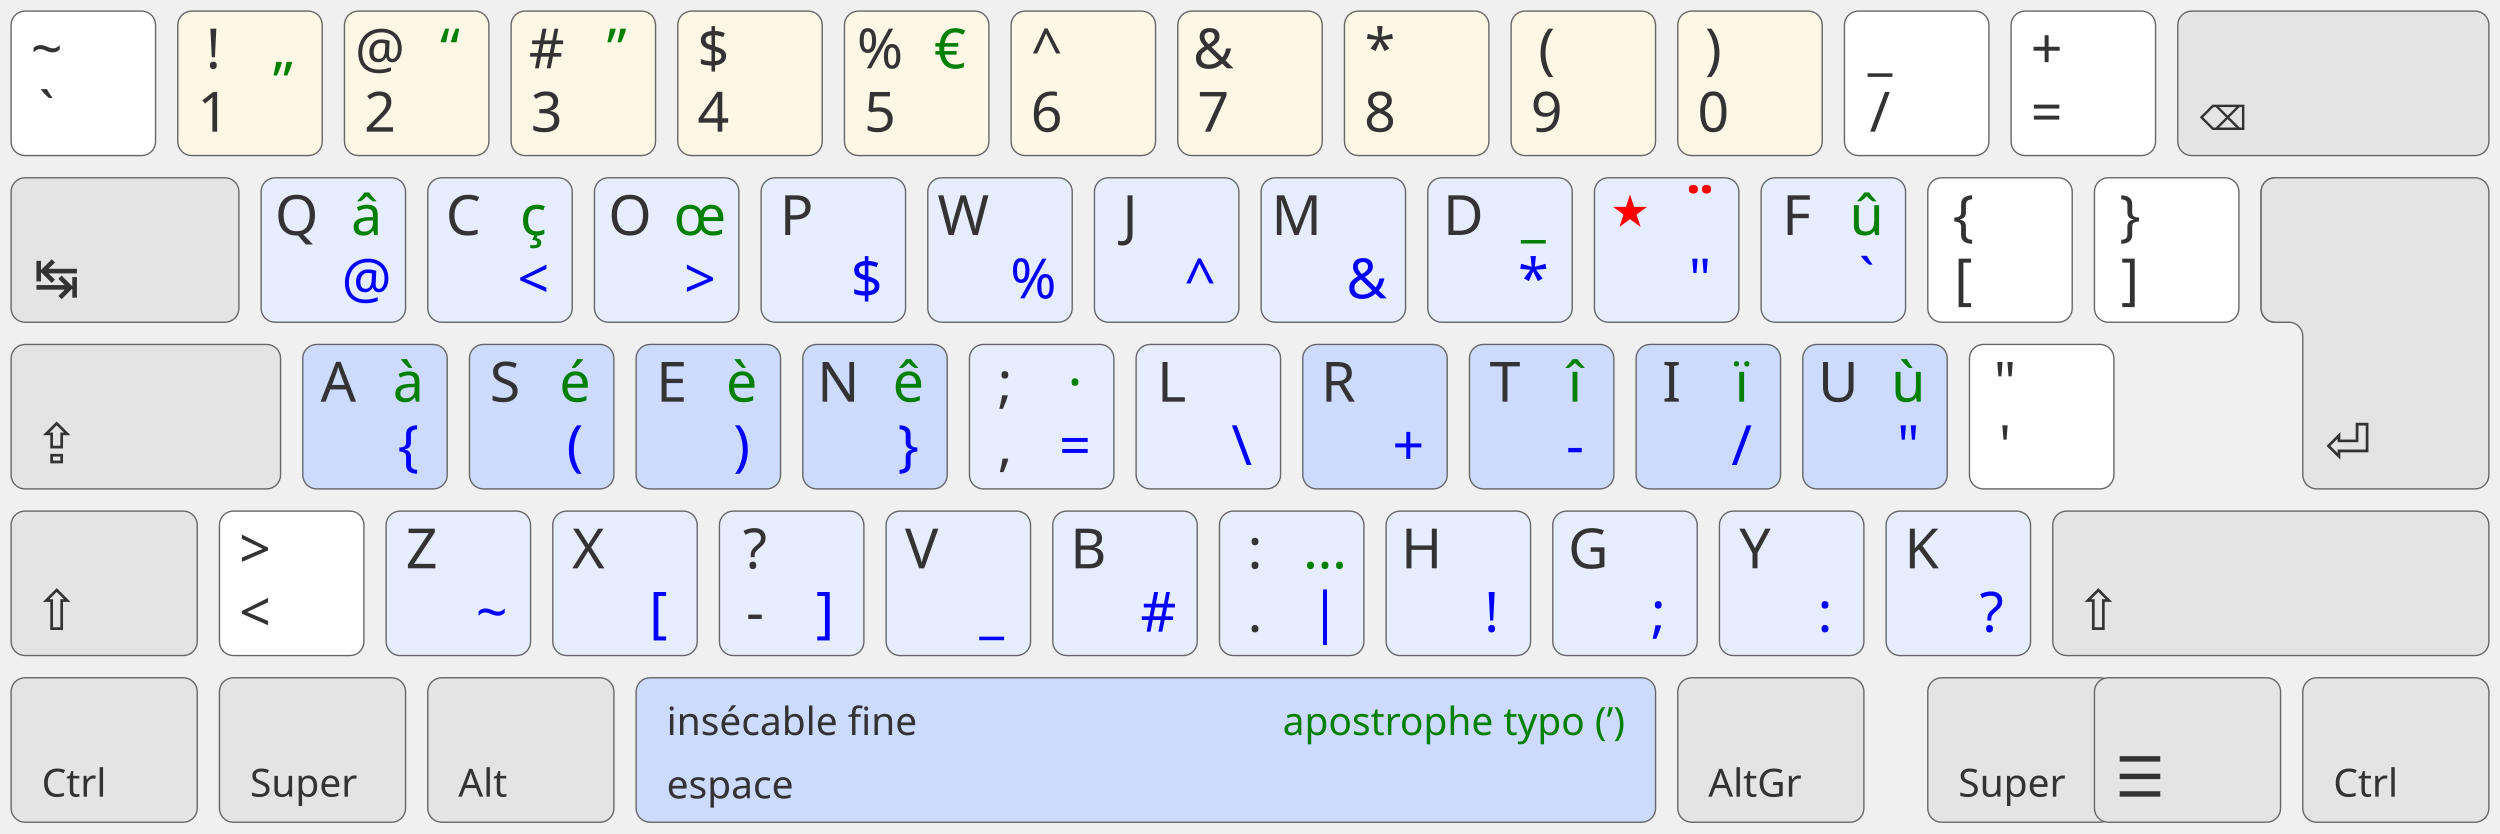
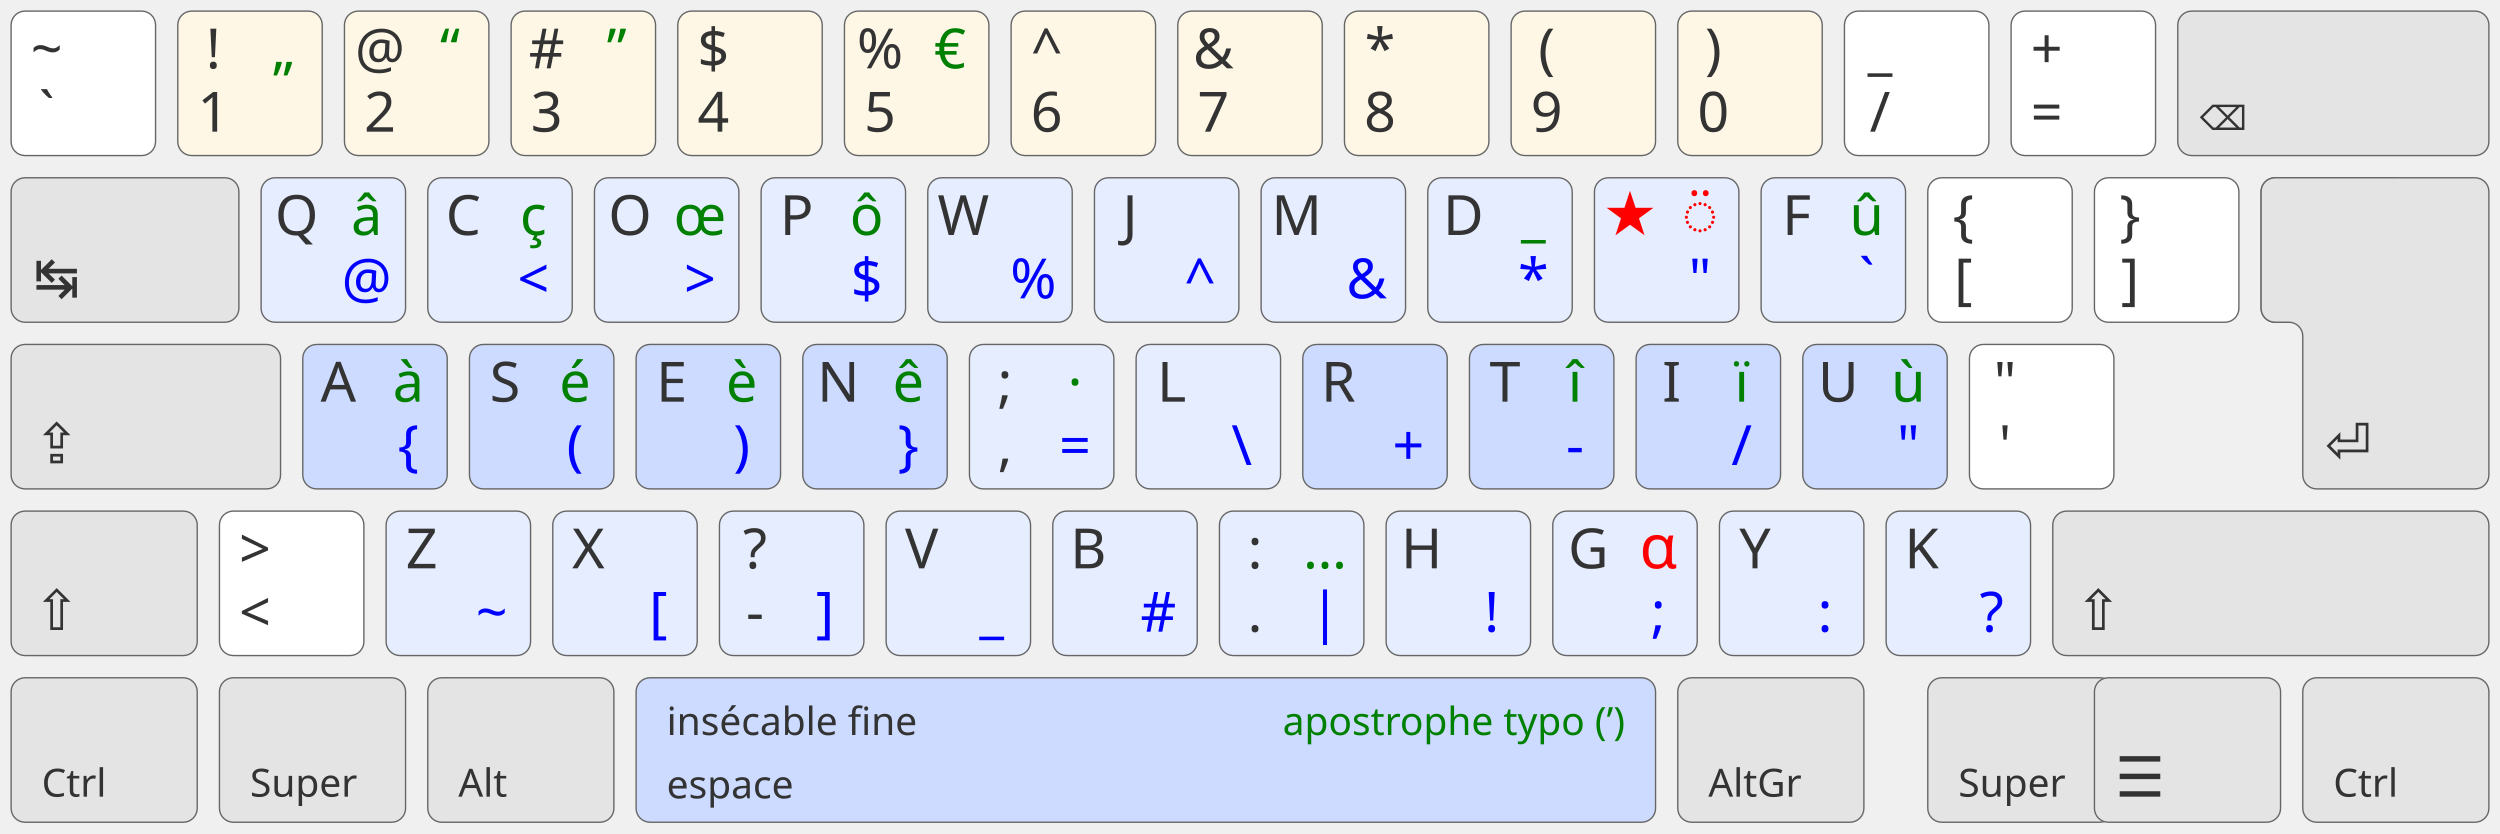
<svg xmlns="http://www.w3.org/2000/svg" class="iso intlBackslash full" platform="gnu" theme="reach" viewBox="0 0 900 300">
  <style>
    :root {
      color-scheme: light dark;
    }
    rect, path {
      stroke: #666;
      stroke-width: .5px;
      fill: #fff;
    }
    .specialKey,
    .specialKey rect,
    .specialKey path {
      fill: #e4e4e4;
    }
    text {
      fill: #333;
      font: normal 20px sans-serif;
      text-align: center;
    }
    #Backspace text {
      font-size: 12px;
    }

    #Escape { display: none; }

    #row_AE { transform: translate(4px, 4px); }
    #row_AD { transform: translate(4px, 64px); }
    #row_AC { transform: translate(4px, 124px); }
    #row_AB { transform: translate(4px, 184px); }
    #row_AA { transform: translate(4px, 244px); }

    /* Backslash + Enter */
    #Enter path.alt,
    #Enter     .iso,
    #Backslash .iso,
    .alt #Enter rect.ansi,
    .iso #Enter rect.ansi,
    .iso #Enter text.ansi,
    .alt #Backslash .ansi,
    .iso #Backslash .ansi { display: none; }
    #Enter text.ansi,
    .alt #Enter     .alt,
    .iso #Enter     .iso,
    .iso #Backslash .iso { display: block; }
    .iso #Backslash { transform: translate(765px, 60px); }
    .alt #Backslash { transform: translate(780px, -60px); }

    /* Backspace + IntlYen */
    #IntlYen, #Backspace .alt,
    .intlYen  #Backspace .ansi { display: none; }
    .intlYen  #Backspace .alt,
    .intlYen  #IntlYen { display: block; }

    /* ShiftLeft + IntlBackslash */
    #IntlBackslash, #ShiftLeft .iso,
    .intlBackslash  #ShiftLeft .ansi { display: none; }
    .intlBackslash  #ShiftLeft .iso,
    .intlBackslash  #IntlBackslash { display: block; }

    /* ShiftRight + IntlRo */
    #IntlRo, #ShiftRight .abnt,
    .intlRo  #ShiftRight .ansi { display: none; }
    .intlRo  #ShiftRight .abnt,
    .intlRo  #IntlRo { display: block; }

    /* Angle Mod */
    .am #KeyZ          { transform: translateX( 74px); }
    .am #KeyX          { transform: translateX(134px); }
    .am #KeyC          { transform: translateX(194px); }
    .am #KeyV          { transform: translateX(254px); }
    .am #KeyB          { transform: translateX(314px); }
    .am #IntlBackslash { transform: translateX(374px); }

    .specialKey   .ergo,
    .specialKey   .ol60,
    .specialKey   .ol50,
    .specialKey   .ol40,
    #Space        .ol60,
    #Space        .ol50,
    #Space        .ol40,
    #Backquote    .ol60,
    #BracketRight .ol60,
    #Equal        .ol60,
    .ergo #CapsLock,
    .ergo #Space      rect,
    .ergo #Backslash  rect,
    .ergo .specialKey rect,
    .ergo .specialKey text { display: none; }
    .ol50 #Escape,
    .ol40 #Escape,
    .ol60 #Space        .ol60,
    .ol50 #Space        .ol50,
    .ol40 #Space        .ol40,
    .ol60 #Backquote    .ol60,
    .ol60 #BracketRight .ol60,
    .ol60 #Backslash    .ol60,
    .ol60 #Equal        .ol60,
    .ol60 .specialKey   .ol60,
    .ol50 .specialKey   .ol50,
    .ol40 .specialKey   .ol40,
    .ergo .specialKey   .ergo { display: block; }

    .ol50 .pinkyKey, .ol50 #ContextMenu,
    .ol40 .pinkyKey, .ol40 #ContextMenu,
    .ol40 #row_AE .numberKey { display: none; }

    .ergo #row_AE       { transform: translate(94px, 4px); }
    .ergo #row_AD       { transform: translate(64px, 64px); }
    .ergo #row_AC       { transform: translate(49px, 124px); }
    .ergo #row_AB       { transform: translate(19px, 184px); }

    .ergo #Tab          { transform: translate(15px, 0px); }
    .ergo #ShiftLeft    { transform: translate(60px, 0px); }
    .ergo #ControlLeft  { transform: translate(75px, 0px); }
    .ergo #MetaLeft     { transform: translate(150px, 0px); }
    .ergo #AltLeft      { transform: translate(240px, 0px); }
    .ergo #Space        { transform: translate(315px, 0px); }
    .ergo #AltRight     { transform: translate(540px, 0px); }
    .ergo #MetaRight    { transform: translate(630px, 0px); }
    .ergo #ControlRight { transform: translate(750px, 0px); }

    .ergo .left         { transform: translate(-15px, 0px); }
    .ergo .right        { transform: translate(15px, 0px); }

    .ol60 .left         { transform: translate(-75px, 0px); }
    .ol60 #ControlRight { transform: translate(810px, 0px); }
    .ol60 #Backquote    { transform: translate(-15px, 0px); }
    .ol60 #ShiftRight   { transform: translate(795px, 0px); }
    .ol60 #ContextMenu  { transform: translate(750px, 0px); }
    .ol60 #Backslash    { transform: translate(690px, 120px); }
    .ol60 #Backspace    { transform: translate(277.5px, 60px); }
    .ol60 #Enter        { transform: translate(322.5px, 60px); }

    .ol50 #Escape       { transform: translate(-15px, 0px); }
    .ol50 #Backspace    { transform: translate(660px, 0px); }
    .ol50 #Enter        { transform: translate(705px, -60px); }

    .ol40 #Escape       { transform: translate(-15px, 120px); }
    .ol40 #Backspace    { transform: translate(660px, 60px); }
    .ol40 #Enter        { transform: translate(705px, 0px); }

    [platform="gnu"].ergo .specialKey .win,
    [platform="gnu"].ergo .specialKey .mac,
    [platform="win"].ergo .specialKey .gnu,
    [platform="win"].ergo .specialKey .mac { display: none; }
    .ergo .specialKey .mac,
    [platform="gnu"].ergo .specialKey .gnu,
    [platform="win"].ergo .specialKey .win { display: block; }

    /* swap Alt/Meta for MacOSX */
    [platform="gnu"].ergo #MetaLeft,
    [platform="win"].ergo #MetaLeft,
                    .ergo #AltLeft   { transform: translate(150px, 0px); }
    [platform="gnu"].ergo #AltLeft,
    [platform="win"].ergo #AltLeft,
                    .ergo #MetaLeft  { transform: translate(240px, 0px); }
    [platform="gnu"].ergo #AltRight,
    [platform="win"].ergo #AltRight,
                    .ergo #MetaRight { transform: translate(570px, 0px); }
    [platform="gnu"].ergo #MetaRight,
    [platform="win"].ergo #MetaRight,
                    .ergo #AltRight  { transform: translate(660px, 0px); }

    #NonConvert, #Convert, #KanaMode,
    #Lang1, #Lang2,
    #Space .jis,
    #Space .ks,
    .ergo #Space .ansi,
    .ol60 #Space .ansi,
    .ks  #Space .ansi,
    .ks  #Space .jis,
    .jis #Space .ansi,
    .jis #Space .ks { display: none; }
    .ks  #Space .ks,
    .jis #NonConvert, .jis #Convert, .jis #KanaMode,
    .ks #Lang1, .ks #Lang2,
    .jis #Space .jis { display: block; }

    #Backquote .jis,
    #CapsLock  .jis,
    .jis #Backquote .ansi,
    .jis #CapsLock  .ansi { display: none; }
    .jis #Backquote .jis,
    .jis #CapsLock .jis { display: block; }

    #Space text,
    #Lang1 text,
    #Lang2 text,
    #Convert text,
    #NonConvert text,
    .jis #CapsLock text { font-size: 14px; }
    #KanaMode text,
    .jis #Backquote text { font-size: 10px; }

    .specialKey .win,
    .specialKey .gnu {
      display: none;
      font-size: 14px;
    }

    /* display MacOSX by default */
    [platform="gnu"] .specialKey .win,
    [platform="gnu"] .specialKey .mac,
    [platform="win"] .specialKey .gnu,
    [platform="win"] .specialKey .mac { display: none; }
    [platform="mac"] .specialKey .mac,
    [platform="gnu"] .specialKey .gnu,
    [platform="win"] .specialKey .win { display: block; }

    /* swap Alt/Meta for MacOSX */
    [platform="gnu"] #MetaLeft,
    [platform="win"] #MetaLeft,  #AltLeft   { transform: translate(75px, 0px); }
    [platform="gnu"] #AltLeft,
    [platform="win"] #AltLeft,   #MetaLeft  { transform: translate(150px, 0px); }
    [platform="gnu"] #AltRight,
    [platform="win"] #AltRight,  #MetaRight { transform: translate(600px, 0px); }
    [platform="gnu"] #MetaRight,
    [platform="win"] #MetaRight, #AltRight  { transform: translate(675px, 0px); }

    g:target rect, .press rect,
    g:target path, .press path {
      fill: #aad;
    }

    [theme="reach"] .numberKey rect { fill: hsl( 42, 100%, 95%); }
    [theme="reach"] .letterKey rect { fill: hsl(222, 100%, 95%); }
    [theme="reach"] .homeKey   rect { fill: hsl(222, 100%, 90%); }

    /* dimmed AltGr + bold dead keys */
    .level3, .level4 { fill: blue; opacity: .4; }
    .level5, .level6 { fill: green; }
    .deadKey {
      fill: red;
-       font-size: 16px;
-       transform: translateY(-3px);
-     }
-     .diacritic  {
-       font-size: 24px;
-       font-weight: bolder;
+       font-size: 22px;
    }

    /* hide Level4 (Shift+AltGr) unless AltGr is pressed */
    .level4        { display: none; }
    .altgr .level4 { display: block; }

    /* highlight AltGr + Dead Keys
    .dk .level1, .altgr .level1,
    .dk .level2, .altgr .level2 { opacity: 0.25; }
    .dk .level5, .altgr .level3,
    .dk .level6, .altgr .level4 { opacity: 1; }
    */
    .dk .level3,
    .dk .level4 { display: none; }

    @media (prefers-color-scheme: dark) {
      rect, path { stroke: #777; fill: #444; }
      .specialKey, .specialKey rect, .specialKey path { fill: #333; }
      g:target rect, .press rect, g:target path, .press path { fill: #558; }
      text { fill: #bbb; }
      .level3, .level4 { fill: #99f; }
      .level5, .level6 { fill: #6d6; }
      .deadKey { fill: #f44; }

      [theme="reach"] .numberKey rect { fill: hsl( 61, 25%, 30%); }
      [theme="reach"] .letterKey rect { fill: hsl(136, 30%, 30%); }
      [theme="reach"] .letterKey rect { fill: hsl(180, 30%, 30%); }
      [theme="reach"] .homeKey   rect { fill: hsl(230, 30%, 30%); }
    }

    /* show 1dk and AltGr together */
    .full .level6 { display: none; }
    .full .level3 { display: block; opacity: 1; }
    .full .level5 { transform: translate(0px, -22.8px); }
  </style>
  <g id="row_AE">
    <g class="left">
      <g id="Escape" class="specialKey">
        <rect width="67" height="52" class="ergo" rx="5" ry="5" />
        <text x="16.4" y="42.8" class="ergo" text-anchor="middle">⎋</text>
      </g>
      <g id="Backquote" class="pinkyKey">
        <rect width="52" height="52" class="specialKey jis" rx="5" ry="5" />
        <rect width="52" height="52" class="ansi alt iso ergo" rx="5" ry="5" />
        <rect width="67" height="52" class="ol60" rx="5" ry="5" />
        <text x="26" y="20" class="jis" text-anchor="middle">半角</text>
        <text x="26" y="32" class="jis" text-anchor="middle">全角</text>
        <text x="26" y="44" class="jis" text-anchor="middle">漢字</text>
        <g class="ansi key" text-anchor="middle">
          <text x="12.8" y="43.4" class="level1">`</text>
          <text x="12.8" y="20.6" class="level2">~</text>
        </g>
      </g>
      <g id="Digit1" class="numberKey" transform="translate(60)">
        <rect width="52" height="52" rx="5" ry="5" />
        <g class="key" text-anchor="middle">
          <text x="12.8" y="43.4" class="level1">1</text>
          <text x="12.8" y="20.6" class="level2">!</text>
          <text x="38.0" y="43.4" class="level5">„</text>
        </g>
      </g>
      <g id="Digit2" class="numberKey" transform="translate(120)">
        <rect width="52" height="52" rx="5" ry="5" />
        <g class="key" text-anchor="middle">
          <text x="12.8" y="43.4" class="level1">2</text>
          <text x="12.8" y="20.6" class="level2">@</text>
          <text x="38.0" y="43.4" class="level5">“</text>
          <text x="38.0" y="20.6" class="level6">«</text>
        </g>
      </g>
      <g id="Digit3" class="numberKey" transform="translate(180)">
        <rect width="52" height="52" rx="5" ry="5" />
        <g class="key" text-anchor="middle">
          <text x="12.8" y="43.4" class="level1">3</text>
          <text x="12.8" y="20.6" class="level2">#</text>
          <text x="38.0" y="43.4" class="level5">”</text>
          <text x="38.0" y="20.6" class="level6">»</text>
        </g>
      </g>
      <g id="Digit4" class="numberKey" transform="translate(240)">
        <rect width="52" height="52" rx="5" ry="5" />
        <g class="key" text-anchor="middle">
          <text x="12.8" y="43.4" class="level1">4</text>
          <text x="12.8" y="20.6" class="level2">$</text>
        </g>
      </g>
      <g id="Digit5" class="numberKey" transform="translate(300)">
        <rect width="52" height="52" rx="5" ry="5" />
        <g class="key" text-anchor="middle">
          <text x="12.8" y="43.4" class="level1">5</text>
          <text x="12.8" y="20.6" class="level2">%</text>
          <text x="38.0" y="43.4" class="level5">€</text>
        </g>
      </g>
    </g>
    <g class="right">
      <g id="Digit6" class="numberKey" transform="translate(360)">
        <rect width="52" height="52" rx="5" ry="5" />
        <g class="key" text-anchor="middle">
          <text x="12.8" y="43.4" class="level1">6</text>
          <text x="12.8" y="20.6" class="level2">^</text>
        </g>
      </g>
      <g id="Digit7" class="numberKey" transform="translate(420)">
        <rect width="52" height="52" rx="5" ry="5" />
        <g class="key" text-anchor="middle">
          <text x="12.8" y="43.4" class="level1">7</text>
          <text x="12.8" y="20.6" class="level2">&amp;</text>
        </g>
      </g>
      <g id="Digit8" class="numberKey" transform="translate(480)">
        <rect width="52" height="52" rx="5" ry="5" />
        <g class="key" text-anchor="middle">
          <text x="12.8" y="43.4" class="level1">8</text>
          <text x="12.8" y="20.6" class="level2">*</text>
        </g>
      </g>
      <g id="Digit9" class="numberKey" transform="translate(540)">
        <rect width="52" height="52" rx="5" ry="5" />
        <g class="key" text-anchor="middle">
          <text x="12.8" y="43.4" class="level1">9</text>
          <text x="12.8" y="20.6" class="level2">(</text>
        </g>
      </g>
      <g id="Digit0" class="numberKey" transform="translate(600)">
        <rect width="52" height="52" rx="5" ry="5" />
        <g class="key" text-anchor="middle">
          <text x="12.8" y="43.4" class="level1">0</text>
          <text x="12.8" y="20.6" class="level2">)</text>
        </g>
      </g>
      <g id="Minus" class="pinkyKey" transform="translate(660)">
        <rect width="52" height="52" rx="5" ry="5" />
        <g class="key" text-anchor="middle">
          <text x="12.8" y="43.4" class="level1">/</text>
          <text x="12.8" y="20.6" class="level2">_</text>
        </g>
      </g>
      <g id="Equal" class="pinkyKey" transform="translate(720)">
        <rect width="52" height="52" rx="5" ry="5" />
        <rect width="67" height="52" class="ol60" rx="5" ry="5" />
        <g class="key" text-anchor="middle">
          <text x="12.8" y="43.4" class="level1">=</text>
          <text x="12.8" y="20.6" class="level2">+</text>
        </g>
      </g>
      <g id="IntlYen" class="pinkyKey" transform="translate(780)">
        <rect width="52" height="52" rx="5" ry="5" />
        <g class="key" text-anchor="middle">
          <text x="12.8" y="43.4" class="level1">\</text>
          <text x="12.8" y="20.6" class="level2">|</text>
        </g>
      </g>
      <g id="Backspace" class="specialKey" transform="translate(780)">
        <rect width="112" height="52" class="ansi" rx="5" ry="5" />
        <rect width="67" height="112" y="-60" class="ol60" rx="5" ry="5" />
        <rect width="67" height="52" class="ol40 ol50" rx="5" ry="5" />
        <rect width="52" height="52" x="60" class="alt" rx="5" ry="5" />
        <text x="16.4" y="42.8" class="ansi" text-anchor="middle">⌫</text>
        <text x="16.4" y="42.8" class="ergo" text-anchor="middle">⌫</text>
        <text x="16.4" y="42.8" class="alt" text-anchor="middle" transform="translate(60)">⌫</text>
      </g>
    </g>
  </g>
  <g id="row_AD">
    <g class="left">
      <g id="Tab" class="specialKey">
        <rect width="82" height="52" rx="5" ry="5" />
        <rect width="67" height="52" class="ergo" rx="5" ry="5" />
        <text x="16.4" y="42.8" text-anchor="middle">↹</text>
        <text x="16.4" y="42.8" class="ergo" text-anchor="middle">↹</text>
      </g>
      <g id="KeyQ" class="letterKey" transform="translate(90)">
        <rect width="52" height="52" rx="5" ry="5" />
        <g class="key" text-anchor="middle">
          <text x="12.8" y="20.6" class="level2">Q</text>
          <text x="38.0" y="43.4" class="level3">@</text>
          <text x="38.0" y="43.4" class="level5">â</text>
        </g>
      </g>
      <g id="KeyW" class="letterKey" transform="translate(150)">
        <rect width="52" height="52" rx="5" ry="5" />
        <g class="key" text-anchor="middle">
          <text x="12.8" y="20.6" class="level2">C</text>
          <text x="38.0" y="43.4" class="level3">&lt;</text>
          <text x="38.0" y="43.4" class="level5">ç</text>
        </g>
      </g>
      <g id="KeyE" class="letterKey" transform="translate(210)">
        <rect width="52" height="52" rx="5" ry="5" />
        <g class="key" text-anchor="middle">
          <text x="12.8" y="20.6" class="level2">O</text>
          <text x="38.0" y="43.4" class="level3">&gt;</text>
          <text x="38.0" y="43.4" class="level5">œ</text>
        </g>
      </g>
      <g id="KeyR" class="letterKey" transform="translate(270)">
        <rect width="52" height="52" rx="5" ry="5" />
        <g class="key" text-anchor="middle">
          <text x="12.8" y="20.6" class="level2">P</text>
          <text x="38.0" y="43.4" class="level3">$</text>
+           <text x="38.0" y="43.4" class="level5">ô</text>
        </g>
      </g>
      <g id="KeyT" class="letterKey" transform="translate(330)">
        <rect width="52" height="52" rx="5" ry="5" />
        <g class="key" text-anchor="middle">
          <text x="12.8" y="20.6" class="level2">W</text>
          <text x="38.0" y="43.4" class="level3">%</text>
          <text x="38.0" y="20.6" class="level4">‰</text>
        </g>
      </g>
    </g>
    <g class="right">
      <g id="KeyY" class="letterKey" transform="translate(390)">
        <rect width="52" height="52" rx="5" ry="5" />
        <g class="key" text-anchor="middle">
          <text x="12.8" y="20.6" class="level2">J</text>
          <text x="38.0" y="43.4" class="level3">^</text>
-           <text x="38.0" y="20.6" class="level4 deadKey diacritic">^</text>
+           <text x="38.0" y="20.6" class="level4 deadKey">^</text>
        </g>
      </g>
      <g id="KeyU" class="letterKey" transform="translate(450)">
        <rect width="52" height="52" rx="5" ry="5" />
        <g class="key" text-anchor="middle">
          <text x="12.8" y="20.6" class="level2">M</text>
          <text x="38.0" y="43.4" class="level3">&amp;</text>
          <text x="38.0" y="43.4" class="level5"> </text>
        </g>
      </g>
      <g id="KeyI" class="letterKey" transform="translate(510)">
        <rect width="52" height="52" rx="5" ry="5" />
        <g class="key" text-anchor="middle">
          <text x="12.8" y="20.6" class="level2">D</text>
          <text x="38.0" y="43.4" class="level3">*</text>
          <text x="38.0" y="20.6" class="level4">×</text>
          <text x="38.0" y="43.4" class="level5">_</text>
        </g>
      </g>
      <g id="KeyO" class="letterKey" transform="translate(570)">
        <rect width="52" height="52" rx="5" ry="5" />
        <g class="key" text-anchor="middle">
          <text x="12.8" y="20.6" class="level2 deadKey">★</text>
          <text x="38.0" y="43.4" class="level3">"</text>
-           <text x="38.0" y="20.6" class="level4 deadKey diacritic">¨</text>
-           <text x="38.0" y="43.4" class="level5 deadKey diacritic">¨</text>
+           <text x="38.0" y="20.6" class="level4 deadKey">◌̈</text>
+           <text x="38.0" y="43.4" class="level5 deadKey">◌̈</text>
        </g>
      </g>
      <g id="KeyP" class="letterKey" transform="translate(630)">
        <rect width="52" height="52" rx="5" ry="5" />
        <g class="key" text-anchor="middle">
          <text x="12.8" y="20.6" class="level2">F</text>
          <text x="38.0" y="43.4" class="level3">`</text>
          <text x="38.0" y="43.4" class="level5">û</text>
        </g>
      </g>
      <g id="BracketLeft" class="pinkyKey" transform="translate(690)">
        <rect width="52" height="52" rx="5" ry="5" />
        <g class="key" text-anchor="middle">
          <text x="12.8" y="43.4" class="level1">[</text>
          <text x="12.8" y="20.6" class="level2">{</text>
        </g>
      </g>
      <g id="BracketRight" class="pinkyKey" transform="translate(750)">
        <rect width="52" height="52" rx="5" ry="5" />
        <rect width="67" height="52" class="ol60" rx="5" ry="5" />
        <g class="key" text-anchor="middle">
          <text x="12.8" y="43.4" class="level1">]</text>
          <text x="12.8" y="20.6" class="level2">}</text>
        </g>
      </g>
      <g id="Backslash" class="pinkyKey" transform="translate(810)">
        <rect width="82" height="52" class="ansi" rx="5" ry="5" />
        <rect width="52" height="52" class="iso ol60" rx="5" ry="5" />
        <g class="key" text-anchor="middle">
          <text x="12.8" y="43.4" class="level1">\</text>
          <text x="12.8" y="20.6" class="level2">|</text>
        </g>
      </g>
    </g>
  </g>
  <g id="row_AC">
    <g class="left">
      <g id="CapsLock" class="specialKey">
        <rect width="97" height="52" rx="5" ry="5" />
        <text x="16.4" y="42.8" class="ansi" text-anchor="middle">⇪</text>
        <text x="23" y="42.8" class="jis" text-anchor="middle">英数</text>
      </g>
      <g id="KeyA" class="letterKey homeKey" transform="translate(105)">
        <rect width="52" height="52" rx="5" ry="5" />
        <g class="key" text-anchor="middle">
          <text x="12.8" y="20.6" class="level2">A</text>
          <text x="38.0" y="43.4" class="level3">{</text>
          <text x="38.0" y="43.4" class="level5">à</text>
        </g>
      </g>
      <g id="KeyS" class="letterKey homeKey" transform="translate(165)">
        <rect width="52" height="52" rx="5" ry="5" />
        <g class="key" text-anchor="middle">
          <text x="12.8" y="20.6" class="level2">S</text>
          <text x="38.0" y="43.4" class="level3">(</text>
          <text x="38.0" y="43.4" class="level5">é</text>
        </g>
      </g>
      <g id="KeyD" class="letterKey homeKey" transform="translate(225)">
        <rect width="52" height="52" rx="5" ry="5" />
        <g class="key" text-anchor="middle">
          <text x="12.8" y="20.6" class="level2">E</text>
          <text x="38.0" y="43.4" class="level3">)</text>
          <text x="38.0" y="20.6" class="level4">⁾</text>
          <text x="38.0" y="43.4" class="level5">è</text>
        </g>
      </g>
      <g id="KeyF" class="letterKey homeKey" transform="translate(285)">
        <rect width="52" height="52" rx="5" ry="5" />
        <g class="key" text-anchor="middle">
          <text x="12.8" y="20.6" class="level2">N</text>
          <text x="38.0" y="43.4" class="level3">}</text>
          <text x="38.0" y="43.4" class="level5">ê</text>
        </g>
      </g>
      <g id="KeyG" class="letterKey" transform="translate(345)">
        <rect width="52" height="52" rx="5" ry="5" />
        <g class="key" text-anchor="middle">
          <text x="12.8" y="43.4" class="level1">,</text>
          <text x="12.8" y="20.6" class="level2">;</text>
          <text x="38.0" y="43.4" class="level3">=</text>
          <text x="38.0" y="20.6" class="level4">≠</text>
          <text x="38.0" y="43.4" class="level5">·</text>
        </g>
      </g>
    </g>
    <g class="right">
      <g id="KeyH" class="letterKey" transform="translate(405)">
        <rect width="52" height="52" rx="5" ry="5" />
        <g class="key" text-anchor="middle">
          <text x="12.8" y="20.6" class="level2">L</text>
          <text x="38.0" y="43.4" class="level3">\</text>
          <text x="38.0" y="43.4" class="level5"> </text>
        </g>
      </g>
      <g id="KeyJ" class="letterKey homeKey" transform="translate(465)">
        <rect width="52" height="52" rx="5" ry="5" />
        <g class="key" text-anchor="middle">
          <text x="12.8" y="20.6" class="level2">R</text>
          <text x="38.0" y="43.4" class="level3">+</text>
          <text x="38.0" y="43.4" class="level5"> </text>
        </g>
      </g>
      <g id="KeyK" class="letterKey homeKey" transform="translate(525)">
        <rect width="52" height="52" rx="5" ry="5" />
        <g class="key" text-anchor="middle">
          <text x="12.8" y="20.6" class="level2">T</text>
          <text x="38.0" y="43.4" class="level3">-</text>
          <text x="38.0" y="43.4" class="level5">î</text>
        </g>
      </g>
      <g id="KeyL" class="letterKey homeKey" transform="translate(585)">
        <rect width="52" height="52" rx="5" ry="5" />
        <g class="key" text-anchor="middle">
          <text x="12.8" y="20.6" class="level2">I</text>
          <text x="38.0" y="43.4" class="level3">/</text>
          <text x="38.0" y="43.4" class="level5">ï</text>
        </g>
      </g>
      <g id="Semicolon" class="letterKey homeKey" transform="translate(645)">
        <rect width="52" height="52" rx="5" ry="5" />
        <g class="key" text-anchor="middle">
          <text x="12.8" y="20.6" class="level2">U</text>
          <text x="38.0" y="43.4" class="level3">"</text>
          <text x="38.0" y="43.4" class="level5">ù</text>
        </g>
      </g>
      <g id="Quote" class="pinkyKey" transform="translate(705)">
        <rect width="52" height="52" rx="5" ry="5" />
        <g class="key" text-anchor="middle">
          <text x="12.8" y="43.4" class="level1">'</text>
          <text x="12.8" y="20.6" class="level2">"</text>
        </g>
      </g>
      <g id="Enter" class="specialKey" transform="translate(765)">
        <path d="M50-60h72a5 5 0 0 1 5 5V47a5 5 0 0 1-5 5H5a5 5 0 0 1-5-5V5a5 5 0 0 1 5-5h35a5 5 1 0 0 5-5v-50a5 5 0 0 1 5-5z" class="alt" />
        <path d="M50-60h72a5 5 0 0 1 5 5V47a5 5 0 0 1-5 5H65a5 5 0 0 1-5-5V-3a5 5 1 0 0-5-5h-5a5 5 0 0 1-5-5v-42a5 5 0 0 1 5-5z" class="iso" />
        <rect width="127" height="52" class="ansi" rx="5" ry="5" />
        <rect width="67" height="112" y="-60" class="ol60" rx="5" ry="5" />
        <rect width="67" height="52" class="ol40 ol50" rx="5" ry="5" />
        <text x="16.4" y="42.8" class="ansi alt ergo" text-anchor="middle">⏎</text>
        <text x="16.4" y="42.8" class="iso" text-anchor="middle" transform="translate(60)">⏎</text>
      </g>
    </g>
  </g>
  <g id="row_AB">
    <g class="left">
      <g id="ShiftLeft" class="specialKey">
        <rect width="127" height="52" class="ansi alt" rx="5" ry="5" />
        <rect width="67" height="52" class="iso" rx="5" ry="5" />
        <rect width="67" height="112" y="-60" class="ol50 ol60" rx="5" ry="5" />
        <rect width="67" height="52" class="ol40" rx="5" ry="5" />
        <text x="16.4" y="42.8" text-anchor="middle">⇧</text>
        <text x="16.4" y="42.8" class="ergo" text-anchor="middle">⇧</text>
      </g>
      <g id="IntlBackslash" class="pinkyKey" transform="translate(75)">
        <rect width="52" height="52" rx="5" ry="5" />
        <g class="key" text-anchor="middle">
          <text x="12.8" y="43.4" class="level1">&lt;</text>
          <text x="12.8" y="20.6" class="level2">&gt;</text>
        </g>
      </g>
      <g id="KeyZ" class="letterKey" transform="translate(135)">
        <rect width="52" height="52" rx="5" ry="5" />
        <g class="key" text-anchor="middle">
          <text x="12.8" y="20.6" class="level2">Z</text>
          <text x="38.0" y="43.4" class="level3">~</text>
-           <text x="38.0" y="20.6" class="level4 deadKey diacritic">~</text>
+           <text x="38.0" y="20.6" class="level4 deadKey">~</text>
          <text x="38.0" y="43.4" class="level5"> </text>
        </g>
      </g>
      <g id="KeyX" class="letterKey" transform="translate(195)">
        <rect width="52" height="52" rx="5" ry="5" />
        <g class="key" text-anchor="middle">
          <text x="12.8" y="20.6" class="level2">X</text>
          <text x="38.0" y="43.4" class="level3">[</text>
        </g>
      </g>
      <g id="KeyC" class="letterKey" transform="translate(255)">
        <rect width="52" height="52" rx="5" ry="5" />
        <g class="key" text-anchor="middle">
          <text x="12.8" y="43.4" class="level1">-</text>
          <text x="12.8" y="20.6" class="level2">?</text>
          <text x="38.0" y="43.4" class="level3">]</text>
          <text x="38.0" y="43.4" class="level5"> </text>
        </g>
      </g>
      <g id="KeyV" class="letterKey" transform="translate(315)">
        <rect width="52" height="52" rx="5" ry="5" />
        <g class="key" text-anchor="middle">
          <text x="12.8" y="20.6" class="level2">V</text>
          <text x="38.0" y="43.4" class="level3">_</text>
        </g>
      </g>
      <g id="KeyB" class="letterKey" transform="translate(375)">
        <rect width="52" height="52" rx="5" ry="5" />
        <g class="key" text-anchor="middle">
          <text x="12.8" y="20.6" class="level2">B</text>
          <text x="38.0" y="43.4" class="level3">#</text>
        </g>
      </g>
    </g>
    <g class="right">
      <g id="KeyN" class="letterKey" transform="translate(435)">
        <rect width="52" height="52" rx="5" ry="5" />
        <g class="key" text-anchor="middle">
          <text x="12.8" y="43.4" class="level1">.</text>
          <text x="12.8" y="20.6" class="level2">:</text>
          <text x="38.0" y="43.4" class="level3">|</text>
          <text x="38.0" y="43.4" class="level5">…</text>
        </g>
      </g>
      <g id="KeyM" class="letterKey" transform="translate(495)">
        <rect width="52" height="52" rx="5" ry="5" />
        <g class="key" text-anchor="middle">
          <text x="12.8" y="20.6" class="level2">H</text>
          <text x="38.0" y="43.4" class="level3">!</text>
          <text x="38.0" y="43.4" class="level5"> </text>
        </g>
      </g>
      <g id="Comma" class="letterKey" transform="translate(555)">
        <rect width="52" height="52" rx="5" ry="5" />
        <g class="key" text-anchor="middle">
          <text x="12.8" y="20.6" class="level2">G</text>
          <text x="38.0" y="43.4" class="level3">;</text>
-           <text x="38.0" y="43.4" class="level5"> </text>
+           <text x="38.0" y="43.4" class="level5 deadKey">α</text>
        </g>
      </g>
      <g id="Period" class="letterKey" transform="translate(615)">
        <rect width="52" height="52" rx="5" ry="5" />
        <g class="key" text-anchor="middle">
          <text x="12.8" y="20.6" class="level2">Y</text>
          <text x="38.0" y="43.4" class="level3">:</text>
          <text x="38.0" y="43.4" class="level5"> </text>
        </g>
      </g>
      <g id="Slash" class="letterKey" transform="translate(675)">
        <rect width="52" height="52" rx="5" ry="5" />
        <g class="key" text-anchor="middle">
          <text x="12.8" y="20.6" class="level2">K</text>
          <text x="38.0" y="43.4" class="level3">?</text>
        </g>
      </g>
      <g id="IntlRo" class="pinkyKey" transform="translate(735)">
        <rect width="52" height="52" rx="5" ry="5" />
      </g>
      <g id="ShiftRight" class="specialKey" transform="translate(735)">
        <rect width="157" height="52" class="ansi" rx="5" ry="5" />
        <rect width="97" height="52" x="60" class="abnt" rx="5" ry="5" />
        <rect width="67" height="112" y="-60" class="ol50 ol60" rx="5" ry="5" />
        <rect width="67" height="52" class="ol40" rx="5" ry="5" />
        <text x="16.4" y="42.8" class="ansi" text-anchor="middle">⇧</text>
        <text x="16.4" y="42.8" class="ergo" text-anchor="middle">⇧</text>
        <text x="16.4" y="42.8" class="abnt" text-anchor="middle" transform="translate(60)">⇧</text>
      </g>
    </g>
  </g>
  <g id="row_AA">
    <g class="left">
      <g id="ControlLeft" class="specialKey">
        <rect width="67" height="52" rx="5" ry="5" />
        <rect width="67" height="52" class="ergo" rx="5" ry="5" />
        <text x="11.0" y="42.8" class="win gnu">Ctrl</text>
        <text x="16.4" y="42.8" class="mac" text-anchor="middle">⌃</text>
      </g>
      <g id="MetaLeft" class="specialKey" transform="translate(75)">
        <rect width="67" height="52" rx="5" ry="5" />
        <rect width="82" height="52" class="ergo" rx="5" ry="5" />
        <text x="11.0" y="42.8" class="win">Win</text>
        <text x="11.0" y="42.8" class="gnu">Super</text>
        <text x="16.4" y="42.8" class="mac" text-anchor="middle">⌘</text>
      </g>
      <g id="AltLeft" class="specialKey" transform="translate(150)">
        <rect width="67" height="52" rx="5" ry="5" />
        <rect width="82" height="52" class="ergo" rx="5" ry="5" />
        <text x="11.0" y="42.8" class="win gnu">Alt</text>
        <text x="16.4" y="42.8" class="mac" text-anchor="middle">⌥</text>
      </g>
      <g id="Lang2" class="specialKey" transform="translate(225)">
        <rect width="52" height="52" rx="5" ry="5" />
        <text x="20" y="42.8" text-anchor="middle">한자</text>
      </g>
      <g id="NonConvert" class="specialKey" transform="translate(225)">
        <rect width="52" height="52" rx="5" ry="5" />
        <text x="26" y="42.8" text-anchor="middle">無変換</text>
      </g>
    </g>
    <g id="Space" class="homeKey" transform="translate(225)">
      <rect width="367" height="52" class="ansi" rx="5" ry="5" />
      <rect width="322" height="52" x="-60" class="ol60" rx="5" ry="5" />
      <rect width="262" height="52" class="ol50 ol40" rx="5" ry="5" />
      <rect width="247" height="52" x="60" class="ks" rx="5" ry="5" />
      <rect width="187" height="52" x="60" class="jis" rx="5" ry="5" />
      <g class="key" text-anchor="begin">
        <text x="11.0" y="43.4" class="level1 ansi">espace</text>
        <text x="-49.0" y="43.4" class="level2 ol60">espace</text>
        <text x="11.0" y="43.4" class="level1 ol50 ol40">espace</text>
        <text x="11.0" y="20.6" class="level2 ansi">insécable fine</text>
        <text x="-49.0" y="20.6" class="level2 ol60">insécable fine</text>
        <text x="11.0" y="20.6" class="level2 ol50 ol40">insécable fine</text>
      </g>
      <g class="key" text-anchor="end">
        <text x="356.0" y="43.4" class="level5 ansi">apostrophe typo (’)</text>
        <text x="251.0" y="43.4" class="level5 ol60 ol50 ol40">apostrophe (’)</text>
      </g>
    </g>
    <g class="right">
      <g id="Convert" class="specialKey" transform="translate(480)">
        <rect width="52" height="52" rx="5" ry="5" />
        <text x="26" y="42.8" text-anchor="middle">変換</text>
      </g>
      <g id="KanaMode" class="specialKey" transform="translate(540)">
        <rect width="52" height="52" rx="5" ry="5" />
        <text x="26" y="20" text-anchor="middle">カタカナ</text>
        <text x="26" y="32" text-anchor="middle">ひらがな</text>
        <text x="26" y="44" text-anchor="middle">ローマ字</text>
      </g>
      <g id="Lang1" class="specialKey" transform="translate(540)">
        <rect width="52" height="52" rx="5" ry="5" />
        <text x="20" y="42.8" text-anchor="middle">한/영</text>
      </g>
      <g id="AltRight" class="specialKey" transform="translate(600)">
        <rect width="67" height="52" rx="5" ry="5" />
        <rect width="82" height="52" class="ergo" rx="5" ry="5" />
        <text x="11.0" y="42.8" class="win gnu">AltGr</text>
        <text x="16.4" y="42.8" class="mac" text-anchor="middle">⌥</text>
      </g>
      <g id="MetaRight" class="specialKey" transform="translate(690)">
        <rect width="67" height="52" rx="5" ry="5" />
        <rect width="82" height="52" class="ergo" rx="5" ry="5" />
        <text x="11.0" y="42.8" class="win">Win</text>
        <text x="11.0" y="42.8" class="gnu">Super</text>
        <text x="16.4" y="42.8" class="mac" text-anchor="middle">⌘</text>
      </g>
      <g id="ContextMenu" class="specialKey" transform="translate(750)">
        <rect width="67" height="52" rx="5" ry="5" />
        <rect width="52" height="52" class="ergo" rx="5" ry="5" />
        <text x="16.4" y="42.8" text-anchor="middle">☰</text>
        <text x="16.4" y="42.8" class="ol60" text-anchor="middle">☰</text>
      </g>
      <g id="ControlRight" class="specialKey" transform="translate(825)">
        <rect width="67" height="52" rx="5" ry="5" />
        <rect width="67" height="52" class="ergo" rx="5" ry="5" />
        <text x="11.0" y="42.8" class="win gnu">Ctrl</text>
        <text x="16.4" y="42.8" class="mac" text-anchor="middle">⌃</text>
      </g>
    </g>
  </g>
</svg>
